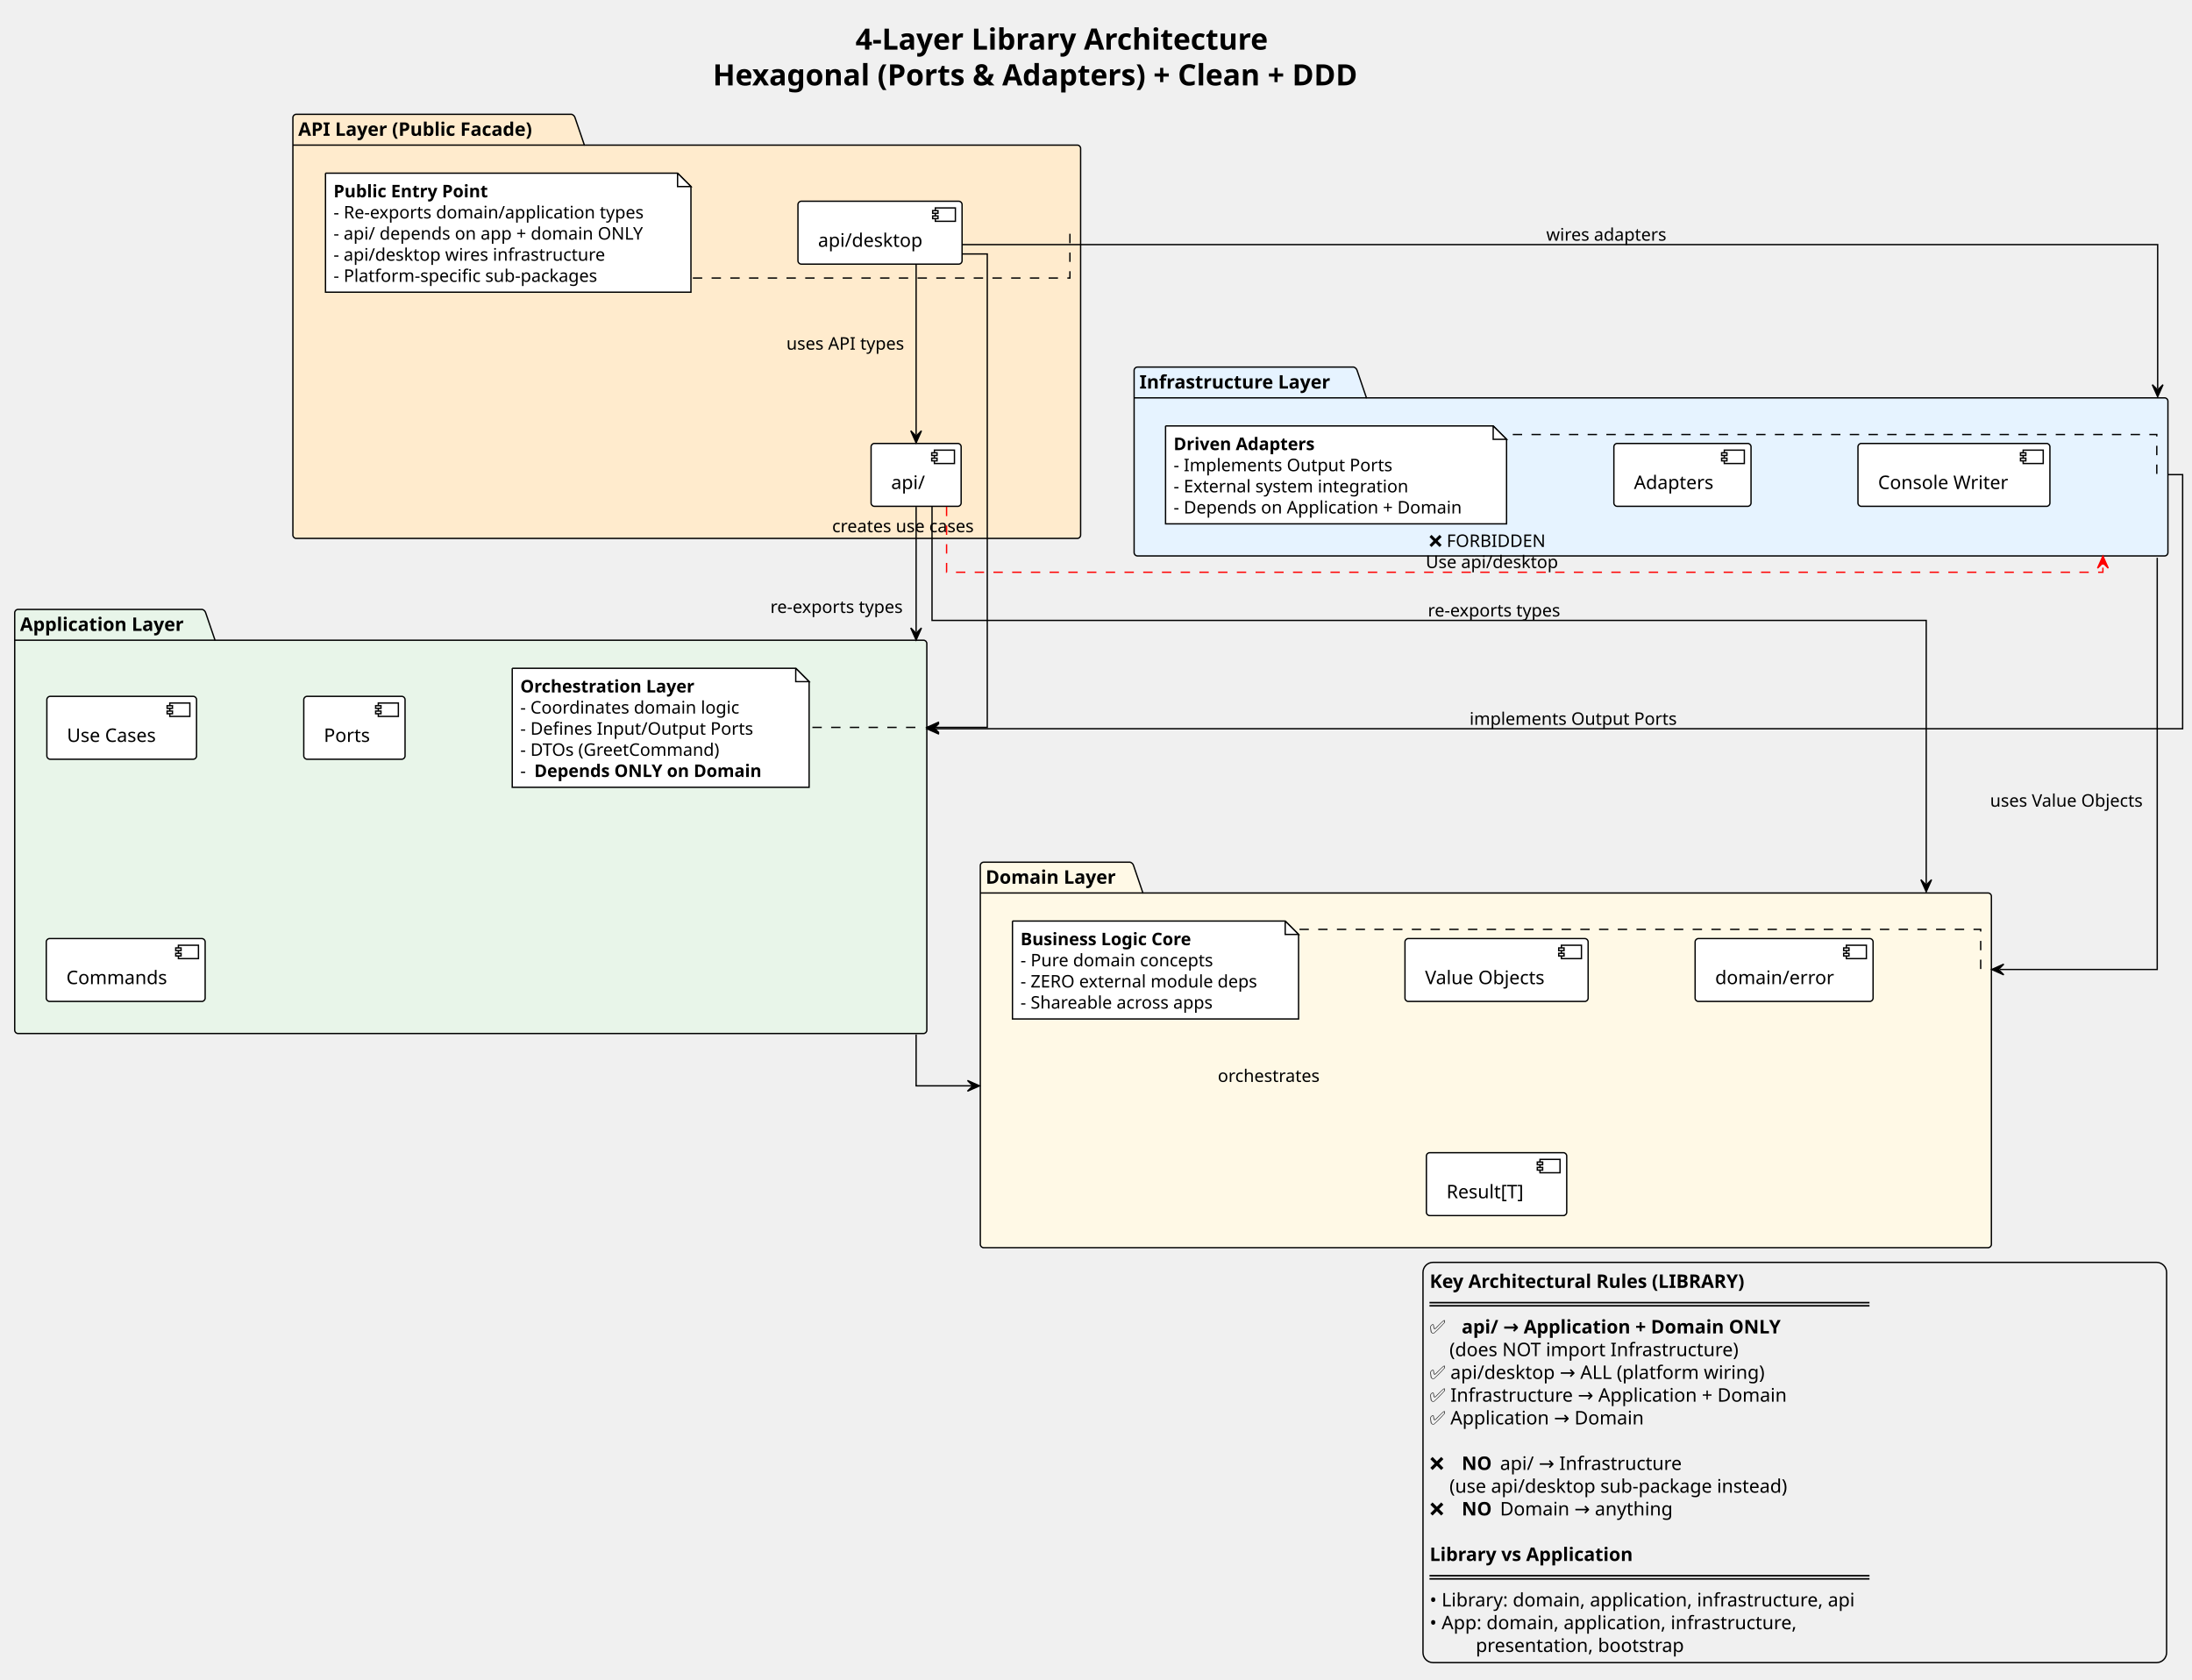
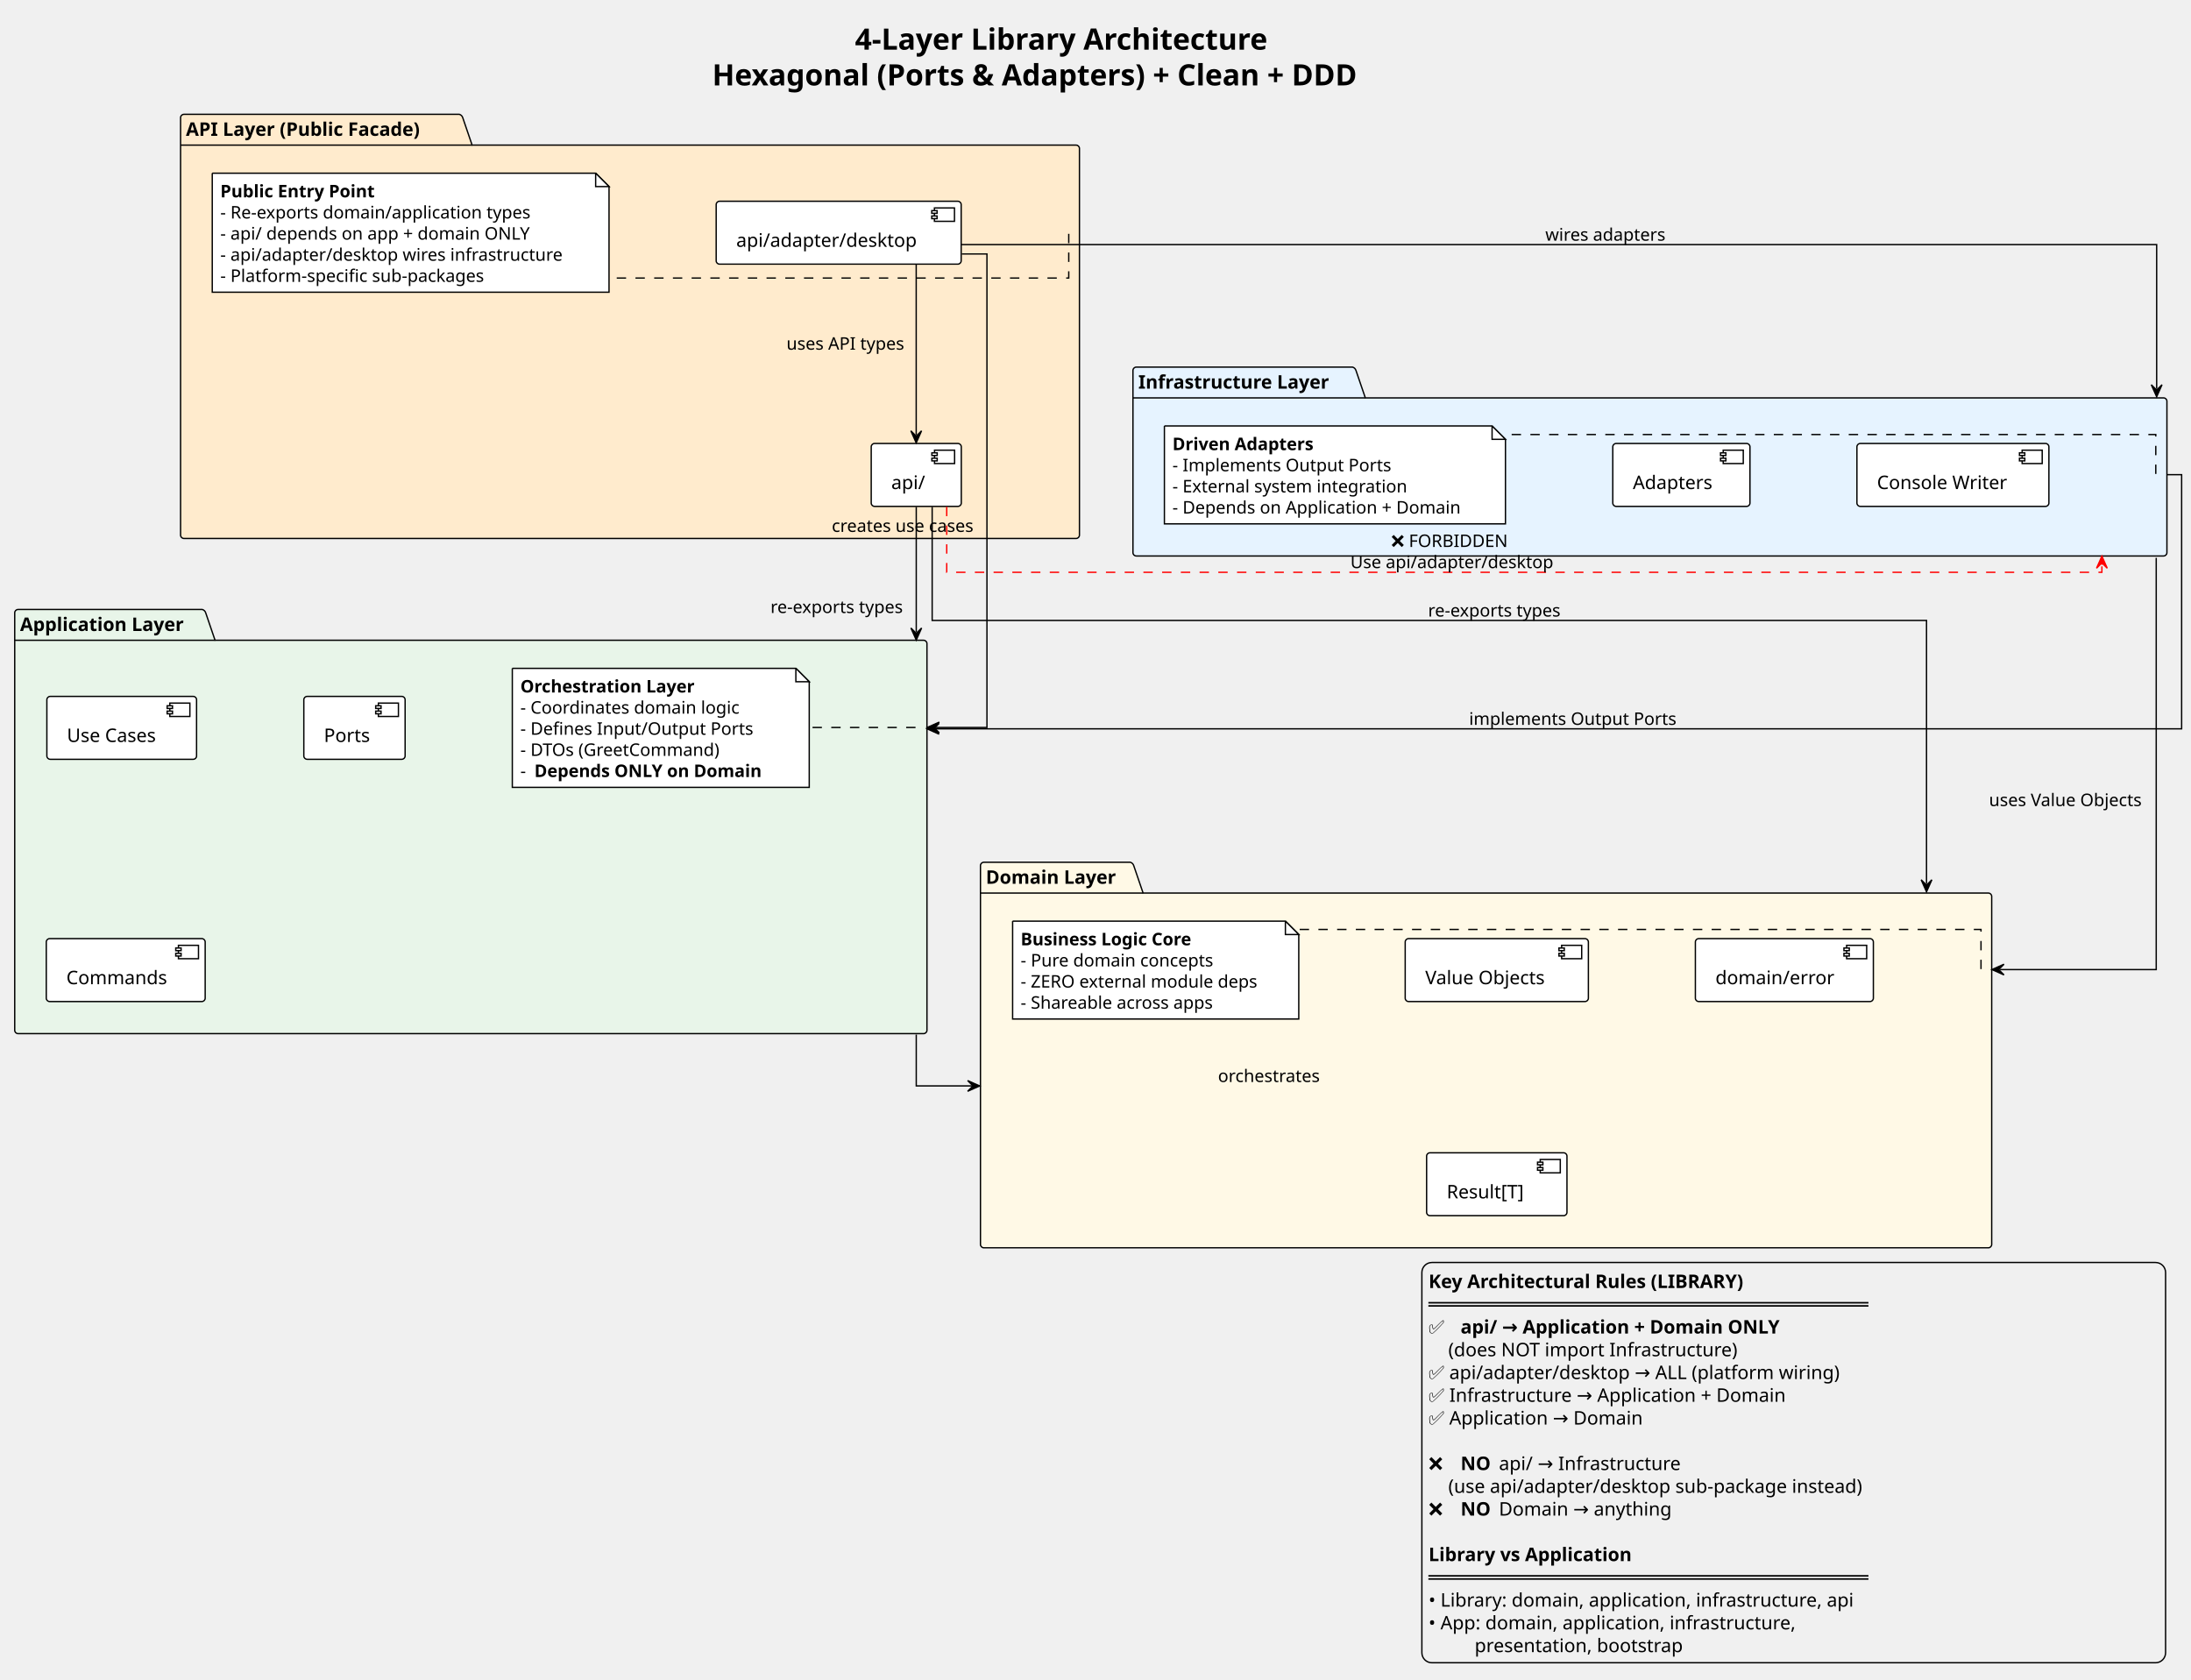
- <svg xmlns="http://www.w3.org/2000/svg" contentStyleType="text/css" data-diagram-type="DESCRIPTION" height="1256px" preserveAspectRatio="none" style="width:1639px;height:1256px;background:#FFFFFF;" version="1.1" viewBox="0 0 1639 1256" width="1639px" zoomAndPan="magnify">
+ <svg xmlns="http://www.w3.org/2000/svg" contentStyleType="text/css" data-diagram-type="DESCRIPTION" height="1256px" preserveAspectRatio="none" style="width:1638px;height:1256px;background:#FFFFFF;" version="1.1" viewBox="0 0 1638 1256" width="1638px" zoomAndPan="magnify">
  <defs />
  <g>
    <g class="title" data-source-line="6">
-       <text fill="#000000" font-family="Verdana" font-size="22" font-weight="bold" lengthAdjust="spacing" textLength="350.593" x="639.704" y="37.118">4-Layer Library Architecture</text>
-       <text fill="#000000" font-family="Verdana" font-size="22" font-weight="bold" lengthAdjust="spacing" textLength="564.094" x="532.953" y="63.855">Hexagonal (Ports &amp; Adapters) + Clean + DDD</text>
+       <text fill="#000000" font-family="Verdana" font-size="22" font-weight="bold" lengthAdjust="spacing" textLength="350.593" x="639.204" y="37.118">4-Layer Library Architecture</text>
+       <text fill="#000000" font-family="Verdana" font-size="22" font-weight="bold" lengthAdjust="spacing" textLength="564.094" x="532.453" y="63.855">Hexagonal (Ports &amp; Adapters) + Clean + DDD</text>
    </g>
    <g class="cluster" data-entity="API" data-source-line="8" data-uid="ent0002" id="cluster_API">
-       <path d="M221.5,85.475 L427.448,85.475 A3.75,3.75 0 0 1 429.948,87.975 L436.948,108.489 L805.5,108.489 A2.5,2.5 0 0 1 808,110.989 L808,400.075 A2.5,2.5 0 0 1 805.5,402.575 L221.5,402.575 A2.5,2.5 0 0 1 219,400.075 L219,87.975 A2.5,2.5 0 0 1 221.5,85.475" fill="#FFEBCD" style="stroke:#000000;stroke-width:1;" />
-       <line style="stroke:#000000;stroke-width:1;" x1="219" x2="436.948" y1="108.489" y2="108.489" />
-       <text fill="#000000" font-family="Verdana" font-size="14" font-weight="bold" lengthAdjust="spacing" textLength="204.948" x="223" y="101.55">API Layer (Public Facade)</text>
+       <path d="M137.5,85.475 L343.448,85.475 A3.75,3.75 0 0 1 345.948,87.975 L352.948,108.489 L804.5,108.489 A2.5,2.5 0 0 1 807,110.989 L807,400.075 A2.5,2.5 0 0 1 804.5,402.575 L137.5,402.575 A2.5,2.5 0 0 1 135,400.075 L135,87.975 A2.5,2.5 0 0 1 137.5,85.475" fill="#FFEBCD" style="stroke:#000000;stroke-width:1;" />
+       <line style="stroke:#000000;stroke-width:1;" x1="135" x2="352.948" y1="108.489" y2="108.489" />
+       <text fill="#000000" font-family="Verdana" font-size="14" font-weight="bold" lengthAdjust="spacing" textLength="204.948" x="139" y="101.55">API Layer (Public Facade)</text>
    </g>
    <g class="cluster" data-entity="Infrastructure" data-source-line="20" data-uid="ent0008" id="cluster_Infrastructure">
-       <path d="M850.5,274.465 L1012.227,274.465 A3.75,3.75 0 0 1 1014.727,276.965 L1021.727,297.479 L1618.5,297.479 A2.5,2.5 0 0 1 1621,299.979 L1621,413.165 A2.5,2.5 0 0 1 1618.5,415.665 L850.5,415.665 A2.5,2.5 0 0 1 848,413.165 L848,276.965 A2.5,2.5 0 0 1 850.5,274.465" fill="#E6F3FF" style="stroke:#000000;stroke-width:1;" />
-       <line style="stroke:#000000;stroke-width:1;" x1="848" x2="1021.727" y1="297.479" y2="297.479" />
-       <text fill="#000000" font-family="Verdana" font-size="14" font-weight="bold" lengthAdjust="spacing" textLength="160.727" x="852" y="290.54">Infrastructure Layer</text>
+       <path d="M849.5,274.465 L1011.227,274.465 A3.75,3.75 0 0 1 1013.727,276.965 L1020.727,297.479 L1617.5,297.479 A2.5,2.5 0 0 1 1620,299.979 L1620,413.165 A2.5,2.5 0 0 1 1617.5,415.665 L849.5,415.665 A2.5,2.5 0 0 1 847,413.165 L847,276.965 A2.5,2.5 0 0 1 849.5,274.465" fill="#E6F3FF" style="stroke:#000000;stroke-width:1;" />
+       <line style="stroke:#000000;stroke-width:1;" x1="847" x2="1020.727" y1="297.479" y2="297.479" />
+       <text fill="#000000" font-family="Verdana" font-size="14" font-weight="bold" lengthAdjust="spacing" textLength="160.727" x="851" y="290.54">Infrastructure Layer</text>
    </g>
    <g class="cluster" data-entity="Application" data-source-line="31" data-uid="ent0014" id="cluster_Application">
      <path d="M13.5,455.665 L151.28,455.665 A3.75,3.75 0 0 1 153.78,458.165 L160.78,478.679 L690.5,478.679 A2.5,2.5 0 0 1 693,481.179 L693,770.265 A2.5,2.5 0 0 1 690.5,772.765 L13.5,772.765 A2.5,2.5 0 0 1 11,770.265 L11,458.165 A2.5,2.5 0 0 1 13.5,455.665" fill="#E8F5E9" style="stroke:#000000;stroke-width:1;" />
      <line style="stroke:#000000;stroke-width:1;" x1="11" x2="160.78" y1="478.679" y2="478.679" />
      <text fill="#000000" font-family="Verdana" font-size="14" font-weight="bold" lengthAdjust="spacing" textLength="136.78" x="15" y="471.74">Application Layer</text>
    </g>
    <g class="cluster" data-entity="Domain" data-source-line="44" data-uid="ent0021" id="cluster_Domain">
      <path d="M735.5,644.665 L845.082,644.665 A3.75,3.75 0 0 1 847.582,647.165 L854.582,667.679 L1486.5,667.679 A2.5,2.5 0 0 1 1489,670.179 L1489,930.375 A2.5,2.5 0 0 1 1486.5,932.875 L735.5,932.875 A2.5,2.5 0 0 1 733,930.375 L733,647.165 A2.5,2.5 0 0 1 735.5,644.665" fill="#FFF9E6" style="stroke:#000000;stroke-width:1;" />
      <line style="stroke:#000000;stroke-width:1;" x1="733" x2="854.582" y1="667.679" y2="667.679" />
      <text fill="#000000" font-family="Verdana" font-size="14" font-weight="bold" lengthAdjust="spacing" textLength="108.582" x="737" y="660.74">Domain Layer</text>
    </g>
    <g class="entity" data-entity="APIFacade" data-source-line="9" data-uid="ent0003" id="entity_APIFacade">
      <rect fill="#FFFFFF" height="47.015" rx="2.5" ry="2.5" style="stroke:#000000;stroke-width:1;" width="67.33" x="651.33" y="331.565" />
      <rect fill="#FFFFFF" height="10" style="stroke:#000000;stroke-width:1;" width="15" x="698.66" y="336.565" />
      <rect fill="#FFFFFF" height="2" style="stroke:#000000;stroke-width:1;" width="4" x="696.66" y="338.565" />
      <rect fill="#FFFFFF" height="2" style="stroke:#000000;stroke-width:1;" width="4" x="696.66" y="342.565" />
      <text fill="#000000" font-family="Verdana" font-size="14" lengthAdjust="spacing" textLength="27.33" x="666.33" y="365.64">api/</text>
    </g>
    <g class="entity" data-entity="APIDesktop" data-source-line="10" data-uid="ent0004" id="entity_APIDesktop">
-       <rect fill="#FFFFFF" height="47.015" rx="2.5" ry="2.5" style="stroke:#000000;stroke-width:1;" width="122.708" x="596.65" y="150.465" />
-       <rect fill="#FFFFFF" height="10" style="stroke:#000000;stroke-width:1;" width="15" x="699.358" y="155.465" />
-       <rect fill="#FFFFFF" height="2" style="stroke:#000000;stroke-width:1;" width="4" x="697.358" y="157.465" />
-       <rect fill="#FFFFFF" height="2" style="stroke:#000000;stroke-width:1;" width="4" x="697.358" y="161.465" />
-       <text fill="#000000" font-family="Verdana" font-size="14" lengthAdjust="spacing" textLength="82.708" x="611.65" y="184.54">api/desktop</text>
+       <rect fill="#FFFFFF" height="47.015" rx="2.5" ry="2.5" style="stroke:#000000;stroke-width:1;" width="183.158" x="535.42" y="150.465" />
+       <rect fill="#FFFFFF" height="10" style="stroke:#000000;stroke-width:1;" width="15" x="698.578" y="155.465" />
+       <rect fill="#FFFFFF" height="2" style="stroke:#000000;stroke-width:1;" width="4" x="696.578" y="157.465" />
+       <rect fill="#FFFFFF" height="2" style="stroke:#000000;stroke-width:1;" width="4" x="696.578" y="161.465" />
+       <text fill="#000000" font-family="Verdana" font-size="14" lengthAdjust="spacing" textLength="143.158" x="550.42" y="184.54">api/adapter/desktop</text>
    </g>
    <g class="entity" data-entity="GMN5" data-source-line="12" data-uid="ent0006" id="entity_GMN5">
-       <path d="M243.38,129.475 L243.38,218.471 L516.63,218.471 L516.63,139.475 L506.63,129.475 L243.38,129.475" fill="#FFFFFF" style="stroke:#000000;stroke-width:1;" />
-       <path d="M506.63,129.475 L506.63,139.475 L516.63,139.475 L506.63,129.475" fill="#FFFFFF" style="stroke:#000000;stroke-width:1;" />
-       <text fill="#000000" font-family="Verdana" font-size="13" font-weight="bold" lengthAdjust="spacing" textLength="130.368" x="249.38" y="147.544">Public Entry Point</text>
-       <text fill="#000000" font-family="Verdana" font-size="13" lengthAdjust="spacing" textLength="251.272" x="249.38" y="163.344">- Re-exports domain/application types</text>
-       <text fill="#000000" font-family="Verdana" font-size="13" lengthAdjust="spacing" textLength="252.25" x="249.38" y="179.143">- api/ depends on app + domain ONLY</text>
-       <text fill="#000000" font-family="Verdana" font-size="13" lengthAdjust="spacing" textLength="219.489" x="249.38" y="194.942">- api/desktop wires infrastructure</text>
-       <text fill="#000000" font-family="Verdana" font-size="13" lengthAdjust="spacing" textLength="213.605" x="249.38" y="210.742">- Platform-specific sub-packages</text>
+       <path d="M158.69,129.475 L158.69,218.471 L455.312,218.471 L455.312,139.475 L445.312,129.475 L158.69,129.475" fill="#FFFFFF" style="stroke:#000000;stroke-width:1;" />
+       <path d="M445.312,129.475 L445.312,139.475 L455.312,139.475 L445.312,129.475" fill="#FFFFFF" style="stroke:#000000;stroke-width:1;" />
+       <text fill="#000000" font-family="Verdana" font-size="13" font-weight="bold" lengthAdjust="spacing" textLength="130.368" x="164.69" y="147.544">Public Entry Point</text>
+       <text fill="#000000" font-family="Verdana" font-size="13" lengthAdjust="spacing" textLength="251.272" x="164.69" y="163.344">- Re-exports domain/application types</text>
+       <text fill="#000000" font-family="Verdana" font-size="13" lengthAdjust="spacing" textLength="252.25" x="164.69" y="179.143">- api/ depends on app + domain ONLY</text>
+       <text fill="#000000" font-family="Verdana" font-size="13" lengthAdjust="spacing" textLength="275.622" x="164.69" y="194.942">- api/adapter/desktop wires infrastructure</text>
+       <text fill="#000000" font-family="Verdana" font-size="13" lengthAdjust="spacing" textLength="213.605" x="164.69" y="210.742">- Platform-specific sub-packages</text>
    </g>
    <g class="entity" data-entity="Adapters" data-source-line="21" data-uid="ent0009" id="entity_Adapters">
-       <rect fill="#FFFFFF" height="47.015" rx="2.5" ry="2.5" style="stroke:#000000;stroke-width:1;" width="102.549" x="1206.73" y="331.565" />
-       <rect fill="#FFFFFF" height="10" style="stroke:#000000;stroke-width:1;" width="15" x="1289.279" y="336.565" />
-       <rect fill="#FFFFFF" height="2" style="stroke:#000000;stroke-width:1;" width="4" x="1287.279" y="338.565" />
-       <rect fill="#FFFFFF" height="2" style="stroke:#000000;stroke-width:1;" width="4" x="1287.279" y="342.565" />
-       <text fill="#000000" font-family="Verdana" font-size="14" lengthAdjust="spacing" textLength="62.549" x="1221.73" y="365.64">Adapters</text>
+       <rect fill="#FFFFFF" height="47.015" rx="2.5" ry="2.5" style="stroke:#000000;stroke-width:1;" width="102.549" x="1205.73" y="331.565" />
+       <rect fill="#FFFFFF" height="10" style="stroke:#000000;stroke-width:1;" width="15" x="1288.279" y="336.565" />
+       <rect fill="#FFFFFF" height="2" style="stroke:#000000;stroke-width:1;" width="4" x="1286.279" y="338.565" />
+       <rect fill="#FFFFFF" height="2" style="stroke:#000000;stroke-width:1;" width="4" x="1286.279" y="342.565" />
+       <text fill="#000000" font-family="Verdana" font-size="14" lengthAdjust="spacing" textLength="62.549" x="1220.73" y="365.64">Adapters</text>
    </g>
    <g class="entity" data-entity="ConsoleWriter" data-source-line="22" data-uid="ent0010" id="entity_ConsoleWriter">
-       <rect fill="#FFFFFF" height="47.015" rx="2.5" ry="2.5" style="stroke:#000000;stroke-width:1;" width="143.517" x="1389.24" y="331.565" />
-       <rect fill="#FFFFFF" height="10" style="stroke:#000000;stroke-width:1;" width="15" x="1512.757" y="336.565" />
-       <rect fill="#FFFFFF" height="2" style="stroke:#000000;stroke-width:1;" width="4" x="1510.757" y="338.565" />
-       <rect fill="#FFFFFF" height="2" style="stroke:#000000;stroke-width:1;" width="4" x="1510.757" y="342.565" />
-       <text fill="#000000" font-family="Verdana" font-size="14" lengthAdjust="spacing" textLength="103.517" x="1404.24" y="365.64">Console Writer</text>
+       <rect fill="#FFFFFF" height="47.015" rx="2.5" ry="2.5" style="stroke:#000000;stroke-width:1;" width="143.517" x="1388.24" y="331.565" />
+       <rect fill="#FFFFFF" height="10" style="stroke:#000000;stroke-width:1;" width="15" x="1511.757" y="336.565" />
+       <rect fill="#FFFFFF" height="2" style="stroke:#000000;stroke-width:1;" width="4" x="1509.757" y="338.565" />
+       <rect fill="#FFFFFF" height="2" style="stroke:#000000;stroke-width:1;" width="4" x="1509.757" y="342.565" />
+       <text fill="#000000" font-family="Verdana" font-size="14" lengthAdjust="spacing" textLength="103.517" x="1403.24" y="365.64">Console Writer</text>
    </g>
    <g class="entity" data-entity="GMN11" data-source-line="24" data-uid="ent0012" id="entity_GMN11">
-       <path d="M871.51,318.465 L871.51,391.662 L1126.485,391.662 L1126.485,328.465 L1116.485,318.465 L871.51,318.465" fill="#FFFFFF" style="stroke:#000000;stroke-width:1;" />
-       <path d="M1116.485,318.465 L1116.485,328.465 L1126.485,328.465 L1116.485,318.465" fill="#FFFFFF" style="stroke:#000000;stroke-width:1;" />
-       <text fill="#000000" font-family="Verdana" font-size="13" font-weight="bold" lengthAdjust="spacing" textLength="118.168" x="877.51" y="336.534">Driven Adapters</text>
-       <text fill="#000000" font-family="Verdana" font-size="13" lengthAdjust="spacing" textLength="175.856" x="877.51" y="352.334">- Implements Output Ports</text>
-       <text fill="#000000" font-family="Verdana" font-size="13" lengthAdjust="spacing" textLength="191.217" x="877.51" y="368.133">- External system integration</text>
-       <text fill="#000000" font-family="Verdana" font-size="13" lengthAdjust="spacing" textLength="233.975" x="877.51" y="383.932">- Depends on Application + Domain</text>
+       <path d="M870.51,318.465 L870.51,391.662 L1125.485,391.662 L1125.485,328.465 L1115.485,318.465 L870.51,318.465" fill="#FFFFFF" style="stroke:#000000;stroke-width:1;" />
+       <path d="M1115.485,318.465 L1115.485,328.465 L1125.485,328.465 L1115.485,318.465" fill="#FFFFFF" style="stroke:#000000;stroke-width:1;" />
+       <text fill="#000000" font-family="Verdana" font-size="13" font-weight="bold" lengthAdjust="spacing" textLength="118.168" x="876.51" y="336.534">Driven Adapters</text>
+       <text fill="#000000" font-family="Verdana" font-size="13" lengthAdjust="spacing" textLength="175.856" x="876.51" y="352.334">- Implements Output Ports</text>
+       <text fill="#000000" font-family="Verdana" font-size="13" lengthAdjust="spacing" textLength="191.217" x="876.51" y="368.133">- External system integration</text>
+       <text fill="#000000" font-family="Verdana" font-size="13" lengthAdjust="spacing" textLength="233.975" x="876.51" y="383.932">- Depends on Application + Domain</text>
    </g>
    <g class="entity" data-entity="UseCases" data-source-line="32" data-uid="ent0015" id="entity_UseCases">
      <rect fill="#FFFFFF" height="47.015" rx="2.5" ry="2.5" style="stroke:#000000;stroke-width:1;" width="111.914" x="35.04" y="520.655" />
      <rect fill="#FFFFFF" height="10" style="stroke:#000000;stroke-width:1;" width="15" x="126.954" y="525.655" />
      <rect fill="#FFFFFF" height="2" style="stroke:#000000;stroke-width:1;" width="4" x="124.954" y="527.655" />
      <rect fill="#FFFFFF" height="2" style="stroke:#000000;stroke-width:1;" width="4" x="124.954" y="531.655" />
      <text fill="#000000" font-family="Verdana" font-size="14" lengthAdjust="spacing" textLength="71.914" x="50.04" y="554.73">Use Cases</text>
    </g>
    <g class="entity" data-entity="Ports" data-source-line="33" data-uid="ent0016" id="entity_Ports">
      <rect fill="#FFFFFF" height="47.015" rx="2.5" ry="2.5" style="stroke:#000000;stroke-width:1;" width="75.725" x="227.14" y="520.655" />
      <rect fill="#FFFFFF" height="10" style="stroke:#000000;stroke-width:1;" width="15" x="282.865" y="525.655" />
      <rect fill="#FFFFFF" height="2" style="stroke:#000000;stroke-width:1;" width="4" x="280.865" y="527.655" />
      <rect fill="#FFFFFF" height="2" style="stroke:#000000;stroke-width:1;" width="4" x="280.865" y="531.655" />
      <text fill="#000000" font-family="Verdana" font-size="14" lengthAdjust="spacing" textLength="35.725" x="242.14" y="554.73">Ports</text>
    </g>
    <g class="entity" data-entity="Commands" data-source-line="34" data-uid="ent0017" id="entity_Commands">
      <rect fill="#FFFFFF" height="47.015" rx="2.5" ry="2.5" style="stroke:#000000;stroke-width:1;" width="118.791" x="34.6" y="701.755" />
      <rect fill="#FFFFFF" height="10" style="stroke:#000000;stroke-width:1;" width="15" x="133.391" y="706.755" />
      <rect fill="#FFFFFF" height="2" style="stroke:#000000;stroke-width:1;" width="4" x="131.391" y="708.755" />
      <rect fill="#FFFFFF" height="2" style="stroke:#000000;stroke-width:1;" width="4" x="131.391" y="712.755" />
      <text fill="#000000" font-family="Verdana" font-size="14" lengthAdjust="spacing" textLength="78.791" x="49.6" y="735.83">Commands</text>
    </g>
    <g class="entity" data-entity="GMN18" data-source-line="36" data-uid="ent0019" id="entity_GMN18">
      <path d="M383.01,499.665 L383.01,588.661 L604.99,588.661 L604.99,509.665 L594.99,499.665 L383.01,499.665" fill="#FFFFFF" style="stroke:#000000;stroke-width:1;" />
      <path d="M594.99,499.665 L594.99,509.665 L604.99,509.665 L594.99,499.665" fill="#FFFFFF" style="stroke:#000000;stroke-width:1;" />
      <text fill="#000000" font-family="Verdana" font-size="13" font-weight="bold" lengthAdjust="spacing" textLength="145.355" x="389.01" y="517.734">Orchestration Layer</text>
      <text fill="#000000" font-family="Verdana" font-size="13" lengthAdjust="spacing" textLength="175.494" x="389.01" y="533.534">- Coordinates domain logic</text>
      <text fill="#000000" font-family="Verdana" font-size="13" lengthAdjust="spacing" textLength="187.51" x="389.01" y="549.333">- Defines Input/Output Ports</text>
      <text fill="#000000" font-family="Verdana" font-size="13" lengthAdjust="spacing" textLength="164.512" x="389.01" y="565.132">- DTOs (GreetCommand)</text>
      <text fill="#000000" font-family="Verdana" font-size="13" lengthAdjust="spacing" textLength="5.903" x="389.01" y="580.932">-</text>
      <text fill="#000000" font-family="Verdana" font-size="13" font-weight="bold" lengthAdjust="spacing" textLength="190.506" x="399.484" y="580.932">Depends ONLY on Domain</text>
    </g>
    <g class="entity" data-entity="VOs" data-source-line="45" data-uid="ent0022" id="entity_VOs">
      <rect fill="#FFFFFF" height="47.015" rx="2.5" ry="2.5" style="stroke:#000000;stroke-width:1;" width="136.947" x="1050.53" y="701.755" />
      <rect fill="#FFFFFF" height="10" style="stroke:#000000;stroke-width:1;" width="15" x="1167.477" y="706.755" />
      <rect fill="#FFFFFF" height="2" style="stroke:#000000;stroke-width:1;" width="4" x="1165.477" y="708.755" />
      <rect fill="#FFFFFF" height="2" style="stroke:#000000;stroke-width:1;" width="4" x="1165.477" y="712.755" />
      <text fill="#000000" font-family="Verdana" font-size="14" lengthAdjust="spacing" textLength="96.947" x="1065.53" y="735.83">Value Objects</text>
    </g>
    <g class="entity" data-entity="DomainError" data-source-line="46" data-uid="ent0023" id="entity_DomainError">
      <rect fill="#FFFFFF" height="47.015" rx="2.5" ry="2.5" style="stroke:#000000;stroke-width:1;" width="133.065" x="1267.47" y="701.755" />
      <rect fill="#FFFFFF" height="10" style="stroke:#000000;stroke-width:1;" width="15" x="1380.534" y="706.755" />
      <rect fill="#FFFFFF" height="2" style="stroke:#000000;stroke-width:1;" width="4" x="1378.534" y="708.755" />
      <rect fill="#FFFFFF" height="2" style="stroke:#000000;stroke-width:1;" width="4" x="1378.534" y="712.755" />
      <text fill="#000000" font-family="Verdana" font-size="14" lengthAdjust="spacing" textLength="93.064" x="1282.47" y="735.83">domain/error</text>
    </g>
    <g class="entity" data-entity="Result" data-source-line="47" data-uid="ent0024" id="entity_Result">
      <rect fill="#FFFFFF" height="47.015" rx="2.5" ry="2.5" style="stroke:#000000;stroke-width:1;" width="104.928" x="1066.54" y="861.865" />
      <rect fill="#FFFFFF" height="10" style="stroke:#000000;stroke-width:1;" width="15" x="1151.468" y="866.865" />
      <rect fill="#FFFFFF" height="2" style="stroke:#000000;stroke-width:1;" width="4" x="1149.468" y="868.865" />
      <rect fill="#FFFFFF" height="2" style="stroke:#000000;stroke-width:1;" width="4" x="1149.468" y="872.865" />
      <text fill="#000000" font-family="Verdana" font-size="14" lengthAdjust="spacing" textLength="64.928" x="1081.54" y="895.94">Result[T]</text>
    </g>
    <g class="entity" data-entity="GMN25" data-source-line="49" data-uid="ent0026" id="entity_GMN25">
      <path d="M757.04,688.665 L757.04,761.862 L970.964,761.862 L970.964,698.665 L960.964,688.665 L757.04,688.665" fill="#FFFFFF" style="stroke:#000000;stroke-width:1;" />
      <path d="M960.964,688.665 L960.964,698.665 L970.964,698.665 L960.964,688.665" fill="#FFFFFF" style="stroke:#000000;stroke-width:1;" />
      <text fill="#000000" font-family="Verdana" font-size="13" font-weight="bold" lengthAdjust="spacing" textLength="145.342" x="763.04" y="706.734">Business Logic Core</text>
      <text fill="#000000" font-family="Verdana" font-size="13" lengthAdjust="spacing" textLength="154.61" x="763.04" y="722.534">- Pure domain concepts</text>
      <text fill="#000000" font-family="Verdana" font-size="13" lengthAdjust="spacing" textLength="192.924" x="763.04" y="738.333">- ZERO external module deps</text>
      <text fill="#000000" font-family="Verdana" font-size="13" lengthAdjust="spacing" textLength="157.39" x="763.04" y="754.132">- Shareable across apps</text>
    </g>
    <g class="link" data-entity-1="API" data-entity-2="GMN5" data-source-line="12" data-uid="lnk7" id="link_API_GMN5">
-       <path d="M800,174.805 C800,180.025 800,207.875 800,207.875 C800,207.875 639.51,207.875 516.94,207.875" fill="none" id="API-GMN5" style="stroke:#000000;stroke-width:1;stroke-dasharray:7,7;" />
+       <path d="M799,174.805 C799,180.025 799,207.875 799,207.875 C799,207.875 600.45,207.875 455.62,207.875" fill="none" id="API-GMN5" style="stroke:#000000;stroke-width:1;stroke-dasharray:7,7;" />
    </g>
    <g class="link" data-entity-1="Infrastructure" data-entity-2="GMN11" data-source-line="24" data-uid="lnk13" id="link_Infrastructure_GMN11">
-       <path d="M1612.67,354.325 C1612.67,349.675 1612.67,324.875 1612.67,324.875 C1612.67,324.875 1306.75,324.875 1126.9,324.875" fill="none" id="Infrastructure-GMN11" style="stroke:#000000;stroke-width:1;stroke-dasharray:7,7;" />
+       <path d="M1611.67,354.325 C1611.67,349.675 1611.67,324.875 1611.67,324.875 C1611.67,324.875 1305.75,324.875 1125.9,324.875" fill="none" id="Infrastructure-GMN11" style="stroke:#000000;stroke-width:1;stroke-dasharray:7,7;" />
    </g>
    <g class="link" data-entity-1="Application" data-entity-2="GMN18" data-source-line="36" data-uid="lnk20" id="link_Application_GMN18">
      <path d="M684.45,543.875 C679.67,543.875 644.29,543.875 605.29,543.875" fill="none" id="Application-GMN18" style="stroke:#000000;stroke-width:1;stroke-dasharray:7,7;" />
    </g>
    <g class="link" data-entity-1="Domain" data-entity-2="GMN25" data-source-line="49" data-uid="lnk27" id="link_Domain_GMN25">
      <path d="M1481,724.515 C1481,719.835 1481,694.875 1481,694.875 C1481,694.875 1147.81,694.875 971.12,694.875" fill="none" id="Domain-GMN25" style="stroke:#000000;stroke-width:1;stroke-dasharray:7,7;" />
    </g>
    <g class="link" data-entity-1="APIFacade" data-entity-2="Application" data-source-line="57" data-uid="lnk28" id="link_APIFacade_Application">
      <path d="M685,379.015 C685,391.14 685,406.863 685,423.782 C685,432.242 685,441 685,449.757 C685,450.851 685,451.946 685,453.04 C685,453.587 685,454.133 685,454.68 C685,454.953 685,472.241 685,472.514" fill="none" id="APIFacade-to-Application" style="stroke:#000000;stroke-width:1;" />
      <polygon fill="#000000" points="685,478.514,689,469.514,685,473.514,681,469.514,685,478.514" style="stroke:#000000;stroke-width:1;" />
      <text fill="#000000" font-family="Verdana" font-size="13" lengthAdjust="spacing" textLength="108.069" x="576" y="458.294">re-exports types</text>
    </g>
    <g class="link" data-entity-1="APIFacade" data-entity-2="Domain" data-source-line="58" data-uid="lnk29" id="link_APIFacade_Domain">
      <path d="M696.89,378.945 C696.89,410.975 696.89,463.875 696.89,463.875 C696.89,463.875 1440.27,463.875 1440.27,463.875 C1440.27,463.875 1440.27,529.125 1440.27,594.375 C1440.27,610.687 1440.27,627 1440.27,642.293 C1440.27,642.77 1440.27,660.262 1440.27,660.738" fill="none" id="APIFacade-to-Domain" style="stroke:#000000;stroke-width:1;" />
      <polygon fill="#000000" points="1440.27,666.738,1444.27,657.738,1440.27,661.738,1436.27,657.738,1440.27,666.738" style="stroke:#000000;stroke-width:1;" />
      <text fill="#000000" font-family="Verdana" font-size="13" lengthAdjust="spacing" textLength="108.069" x="1067.63" y="460.944">re-exports types</text>
    </g>
    <g class="link" data-entity-1="APIDesktop" data-entity-2="Infrastructure" data-source-line="61" data-uid="lnk30" id="link_APIDesktop_Infrastructure">
-       <path d="M719.58,182.875 C930.85,182.875 1613.33,182.875 1613.33,182.875 C1613.33,182.875 1613.33,222.625 1613.33,263.928 C1613.33,266.51 1613.33,269.097 1613.33,271.682 C1613.33,272.328 1613.33,289.988 1613.33,290.634" fill="none" id="APIDesktop-to-Infrastructure" style="stroke:#000000;stroke-width:1;" />
-       <polygon fill="#000000" points="1613.33,296.634,1617.33,287.634,1613.33,291.634,1609.33,287.634,1613.33,296.634" style="stroke:#000000;stroke-width:1;" />
-       <text fill="#000000" font-family="Verdana" font-size="13" lengthAdjust="spacing" textLength="95.843" x="1156.17" y="179.944">wires adapters</text>
+       <path d="M718.81,182.875 C963.42,182.875 1612.33,182.875 1612.33,182.875 C1612.33,182.875 1612.33,222.625 1612.33,263.928 C1612.33,266.51 1612.33,269.097 1612.33,271.682 C1612.33,272.328 1612.33,289.988 1612.33,290.634" fill="none" id="APIDesktop-to-Infrastructure" style="stroke:#000000;stroke-width:1;" />
+       <polygon fill="#000000" points="1612.33,296.634,1616.33,287.634,1612.33,291.634,1608.33,287.634,1612.33,296.634" style="stroke:#000000;stroke-width:1;" />
+       <text fill="#000000" font-family="Verdana" font-size="13" lengthAdjust="spacing" textLength="95.843" x="1155.29" y="179.944">wires adapters</text>
    </g>
    <g class="link" data-entity-1="APIDesktop" data-entity-2="Application" data-source-line="62" data-uid="lnk31" id="link_APIDesktop_Application">
-       <path d="M719.6,189.875 C730.36,189.875 738.2,189.875 738.2,189.875 C738.2,189.875 738.2,543.875 738.2,543.875 C738.2,543.875 726.51,543.875 714.09,543.875 C707.88,543.875 701.487,543.875 696.283,543.875 C695.632,543.875 695,543.875 694.389,543.875 C694.083,543.875 693.783,543.875 693.489,543.875 C693.342,543.875 699.196,543.875 699.052,543.875" fill="none" id="APIDesktop-to-Application" style="stroke:#000000;stroke-width:1;" />
-       <polygon fill="#000000" points="693.052,543.875,702.052,547.875,698.052,543.875,702.052,539.875,693.052,543.875" style="stroke:#000000;stroke-width:1;" />
-       <text fill="#000000" font-family="Verdana" font-size="13" lengthAdjust="spacing" textLength="115.267" x="622.2" y="397.944">creates use cases</text>
+       <path d="M719.05,189.875 C730.26,189.875 737.85,189.875 737.85,189.875 C737.85,189.875 737.85,543.875 737.85,543.875 C737.85,543.875 726.237,543.875 713.899,543.875 C707.729,543.875 701.378,543.875 696.207,543.875 C695.56,543.875 694.932,543.875 694.325,543.875 C694.022,543.875 693.724,543.875 693.431,543.875 C693.358,543.875 699.285,543.875 699.213,543.875" fill="none" id="APIDesktop-to-Application" style="stroke:#000000;stroke-width:1;" />
+       <polygon fill="#000000" points="693.213,543.875,702.213,547.875,698.213,543.875,702.213,539.875,693.213,543.875" style="stroke:#000000;stroke-width:1;" />
+       <text fill="#000000" font-family="Verdana" font-size="13" lengthAdjust="spacing" textLength="115.267" x="621.85" y="397.674">creates use cases</text>
    </g>
    <g class="link" data-entity-1="APIDesktop" data-entity-2="APIFacade" data-source-line="63" data-uid="lnk32" id="link_APIDesktop_APIFacade">
-       <path d="M685,197.645 C685,232.255 685,290.325 685,325.095" fill="none" id="APIDesktop-to-APIFacade" style="stroke:#000000;stroke-width:1;" />
-       <polygon fill="#000000" points="685,331.095,689,322.095,685,326.095,681,322.095,685,331.095" style="stroke:#000000;stroke-width:1;" />
-       <text fill="#000000" font-family="Verdana" font-size="13" lengthAdjust="spacing" textLength="96.288" x="588" y="261.444">uses API types</text>
+       <path d="M684.96,197.645 C684.96,232.255 684.96,290.325 684.96,325.095" fill="none" id="APIDesktop-to-APIFacade" style="stroke:#000000;stroke-width:1;" />
+       <polygon fill="#000000" points="684.96,331.095,688.96,322.095,684.96,326.095,680.96,322.095,684.96,331.095" style="stroke:#000000;stroke-width:1;" />
+       <text fill="#000000" font-family="Verdana" font-size="13" lengthAdjust="spacing" textLength="96.288" x="587.96" y="261.444">uses API types</text>
    </g>
    <g class="link" data-entity-1="Infrastructure" data-entity-2="Application" data-source-line="65" data-uid="lnk33" id="link_Infrastructure_Application">
-       <path d="M1621.071,354.875 C1621.103,354.875 1621.135,354.875 1621.168,354.875 C1622.197,354.875 1623.248,354.875 1624.271,354.875 C1628.362,354.875 1632,354.875 1632,354.875 C1632,354.875 1632,544.875 1632,544.875 C1632,544.875 1400.767,544.875 1166.825,544.875 C1049.854,544.875 932.205,544.875 842.444,544.875 C797.564,544.875 759.655,544.875 732.289,544.875 C718.606,544.875 707.559,544.875 699.594,544.875 C697.602,544.875 695.804,544.875 694.205,544.875 C693.805,544.875 699.417,544.875 699.043,544.875" fill="none" id="Infrastructure-to-Application" style="stroke:#000000;stroke-width:1;" />
-       <polygon fill="#000000" points="693.043,544.875,702.043,548.875,698.043,544.875,702.043,540.875,693.043,544.875" style="stroke:#000000;stroke-width:1;" />
-       <text fill="#000000" font-family="Verdana" font-size="13" lengthAdjust="spacing" textLength="163.477" x="1098.79" y="541.944">implements Output Ports</text>
+       <path d="M1620.071,354.875 C1620.103,354.875 1620.135,354.875 1620.168,354.875 C1621.197,354.875 1622.248,354.875 1623.271,354.875 C1627.362,354.875 1631,354.875 1631,354.875 C1631,354.875 1631,544.875 1631,544.875 C1631,544.875 1400.01,544.875 1166.314,544.875 C1049.466,544.875 931.941,544.875 842.275,544.875 C797.442,544.875 759.574,544.875 732.238,544.875 C718.569,544.875 707.534,544.875 699.577,544.875 C697.588,544.875 695.792,544.875 694.194,544.875 C693.795,544.875 699.408,544.875 699.034,544.875" fill="none" id="Infrastructure-to-Application" style="stroke:#000000;stroke-width:1;" />
+       <polygon fill="#000000" points="693.034,544.875,702.034,548.875,698.034,544.875,702.034,540.875,693.034,544.875" style="stroke:#000000;stroke-width:1;" />
+       <text fill="#000000" font-family="Verdana" font-size="13" lengthAdjust="spacing" textLength="163.477" x="1098.29" y="541.944">implements Output Ports</text>
    </g>
    <g class="link" data-entity-1="Infrastructure" data-entity-2="Domain" data-source-line="66" data-uid="lnk34" id="link_Infrastructure_Domain">
-       <path d="M1613,417.04 C1613,418.125 1613,419.221 1613,420.327 C1613,455.716 1613,501.35 1613,546.468 C1613,636.705 1613,724.875 1613,724.875 C1613,724.875 1582.03,724.875 1550.092,724.875 C1534.124,724.875 1517.913,724.875 1505.211,724.875 C1498.86,724.875 1499.386,724.875 1495.258,724.875" fill="none" id="Infrastructure-to-Domain" style="stroke:#000000;stroke-width:1;" />
-       <polygon fill="#000000" points="1489.258,724.875,1498.258,728.875,1494.258,724.875,1498.258,720.875,1489.258,724.875" style="stroke:#000000;stroke-width:1;" />
-       <text fill="#000000" font-family="Verdana" font-size="13" lengthAdjust="spacing" textLength="124.109" x="1488" y="603.154">uses Value Objects</text>
+       <path d="M1612,417.04 C1612,418.125 1612,419.221 1612,420.327 C1612,455.716 1612,501.35 1612,546.468 C1612,636.705 1612,724.875 1612,724.875 C1612,724.875 1581.265,724.875 1549.57,724.875 C1533.723,724.875 1517.635,724.875 1505.029,724.875 C1498.727,724.875 1499.294,724.875 1495.198,724.875" fill="none" id="Infrastructure-to-Domain" style="stroke:#000000;stroke-width:1;" />
+       <polygon fill="#000000" points="1489.198,724.875,1498.198,728.875,1494.198,724.875,1498.198,720.875,1489.198,724.875" style="stroke:#000000;stroke-width:1;" />
+       <text fill="#000000" font-family="Verdana" font-size="13" lengthAdjust="spacing" textLength="124.109" x="1487" y="602.654">uses Value Objects</text>
    </g>
    <g class="link" data-entity-1="Application" data-entity-2="Domain" data-source-line="68" data-uid="lnk35" id="link_Application_Domain">
      <path d="M685,773.483 C685,773.851 685,774.216 685,774.58 C685,775.308 685,776.028 685,776.739 C685,778.161 685,779.55 685,780.903 C685,783.61 685,786.176 685,788.585 C685,793.404 685,797.598 685,801.048 C685,807.949 685,811.875 685,811.875 C685,811.875 697.438,811.875 719.203,811.875 C721.924,811.875 724.79,811.875 727.796,811.875 C729.299,811.875 724.837,811.875 726.41,811.875" fill="none" id="Application-to-Domain" style="stroke:#000000;stroke-width:1;" />
      <polygon fill="#000000" points="732.41,811.875,723.41,807.875,727.41,811.875,723.41,815.875,732.41,811.875" style="stroke:#000000;stroke-width:1;" />
      <text fill="#000000" font-family="Verdana" font-size="13" lengthAdjust="spacing" textLength="81.072" x="910.56" y="808.944">orchestrates</text>
    </g>
    <g class="link" data-entity-1="APIFacade" data-entity-2="Infrastructure" data-source-line="71" data-uid="lnk36" id="link_APIFacade_Infrastructure">
-       <path d="M707.78,378.905 C707.78,400.145 707.78,427.875 707.78,427.875 C707.78,427.875 1572.38,427.875 1572.38,427.875 C1572.38,427.875 1572.38,423.312 1572.38,416.468 C1572.38,416.255 1572.38,422.038 1572.38,421.82" fill="none" id="APIFacade-to-Infrastructure" style="stroke:#FF0000;stroke-width:1;stroke-dasharray:7,7;" />
-       <polygon fill="#FF0000" points="1572.38,415.82,1568.38,424.82,1572.38,420.82,1576.38,424.82,1572.38,415.82" style="stroke:#FF0000;stroke-width:1;" />
-       <text fill="#000000" font-family="Verdana" font-size="13" lengthAdjust="spacing" textLength="100.675" x="1068.414" y="408.944">❌ FORBIDDEN</text>
-       <text fill="#000000" font-family="Verdana" font-size="13" lengthAdjust="spacing" textLength="105.403" x="1066.05" y="424.744">Use api/desktop</text>
+       <path d="M707.78,378.905 C707.78,400.145 707.78,427.875 707.78,427.875 C707.78,427.875 1571.38,427.875 1571.38,427.875 C1571.38,427.875 1571.38,423.312 1571.38,416.468 C1571.38,416.255 1571.38,422.038 1571.38,421.82" fill="none" id="APIFacade-to-Infrastructure" style="stroke:#FF0000;stroke-width:1;stroke-dasharray:7,7;" />
+       <polygon fill="#FF0000" points="1571.38,415.82,1567.38,424.82,1571.38,420.82,1575.38,424.82,1571.38,415.82" style="stroke:#FF0000;stroke-width:1;" />
+       <text fill="#000000" font-family="Verdana" font-size="13" lengthAdjust="spacing" textLength="100.675" x="1039.98" y="408.944">❌ FORBIDDEN</text>
+       <text fill="#000000" font-family="Verdana" font-size="13" lengthAdjust="spacing" textLength="161.535" x="1009.55" y="424.744">Use api/adapter/desktop</text>
    </g>
    <g class="legend" data-source-line="73">
-       <rect fill="none" height="299.249" rx="7.5" ry="7.5" style="stroke:#000000;stroke-width:1;" width="556" x="1064" y="943.875" />
-       <text fill="#000000" font-family="Verdana" font-size="14" font-weight="bold" lengthAdjust="spacing" textLength="274.586" x="1069" y="962.95">Key Architectural Rules (LIBRARY)</text>
-       <text fill="#000000" font-family="Verdana" font-size="14" lengthAdjust="spacing" textLength="546" x="1069" y="979.965">═══════════════════════════════════════</text>
-       <text fill="#000000" font-family="Verdana" font-size="14" lengthAdjust="spacing" textLength="19" x="1069" y="996.979">✅</text>
-       <text fill="#000000" font-family="Verdana" font-size="14" font-weight="bold" lengthAdjust="spacing" textLength="275.147" x="1092.922" y="996.979">api/ → Application + Domain ONLY</text>
-       <text fill="#000000" font-family="Verdana" font-size="14" lengthAdjust="spacing" textLength="234.309" x="1083.766" y="1013.994">(does NOT import Infrastructure)</text>
-       <text fill="#000000" font-family="Verdana" font-size="14" lengthAdjust="spacing" textLength="280.386" x="1069" y="1031.008">✅ api/desktop → ALL (platform wiring)</text>
-       <text fill="#000000" font-family="Verdana" font-size="14" lengthAdjust="spacing" textLength="297.879" x="1069" y="1048.023">✅ Infrastructure → Application + Domain</text>
-       <text fill="#000000" font-family="Verdana" font-size="14" lengthAdjust="spacing" textLength="178.893" x="1069" y="1065.038">✅ Application → Domain</text>
-       <text fill="#000000" font-family="Verdana" font-size="14" lengthAdjust="spacing" textLength="4.922" x="1069" y="1082.052"> </text>
-       <text fill="#000000" font-family="Verdana" font-size="14" lengthAdjust="spacing" textLength="19" x="1069" y="1099.067">❌</text>
-       <text fill="#000000" font-family="Verdana" font-size="14" font-weight="bold" lengthAdjust="spacing" textLength="23.755" x="1092.922" y="1099.067">NO</text>
-       <text fill="#000000" font-family="Verdana" font-size="14" lengthAdjust="spacing" textLength="148.859" x="1121.599" y="1099.067">api/ → Infrastructure</text>
-       <text fill="#000000" font-family="Verdana" font-size="14" lengthAdjust="spacing" textLength="275.078" x="1083.766" y="1116.082">(use api/desktop sub-package instead)</text>
-       <text fill="#000000" font-family="Verdana" font-size="14" lengthAdjust="spacing" textLength="19" x="1069" y="1133.096">❌</text>
-       <text fill="#000000" font-family="Verdana" font-size="14" font-weight="bold" lengthAdjust="spacing" textLength="23.755" x="1092.922" y="1133.096">NO</text>
-       <text fill="#000000" font-family="Verdana" font-size="14" lengthAdjust="spacing" textLength="139.207" x="1121.599" y="1133.096">Domain → anything</text>
-       <text fill="#000000" font-family="Verdana" font-size="14" lengthAdjust="spacing" textLength="4.922" x="1069" y="1150.111"> </text>
-       <text fill="#000000" font-family="Verdana" font-size="14" font-weight="bold" lengthAdjust="spacing" textLength="171.206" x="1069" y="1167.126">Library vs Application</text>
-       <text fill="#000000" font-family="Verdana" font-size="14" lengthAdjust="spacing" textLength="546" x="1069" y="1184.14">═══════════════════════════════════════</text>
-       <text fill="#000000" font-family="Verdana" font-size="14" lengthAdjust="spacing" textLength="347.389" x="1069" y="1201.155">• Library: domain, application, infrastructure, api</text>
-       <text fill="#000000" font-family="Verdana" font-size="14" lengthAdjust="spacing" textLength="299.51" x="1069" y="1218.169">• App: domain, application, infrastructure,</text>
-       <text fill="#000000" font-family="Verdana" font-size="14" lengthAdjust="spacing" textLength="165.334" x="1103.453" y="1235.184">presentation, bootstrap</text>
+       <rect fill="none" height="299.249" rx="7.5" ry="7.5" style="stroke:#000000;stroke-width:1;" width="556" x="1063" y="943.875" />
+       <text fill="#000000" font-family="Verdana" font-size="14" font-weight="bold" lengthAdjust="spacing" textLength="274.586" x="1068" y="962.95">Key Architectural Rules (LIBRARY)</text>
+       <text fill="#000000" font-family="Verdana" font-size="14" lengthAdjust="spacing" textLength="546" x="1068" y="979.965">═══════════════════════════════════════</text>
+       <text fill="#000000" font-family="Verdana" font-size="14" lengthAdjust="spacing" textLength="19" x="1068" y="996.979">✅</text>
+       <text fill="#000000" font-family="Verdana" font-size="14" font-weight="bold" lengthAdjust="spacing" textLength="275.147" x="1091.922" y="996.979">api/ → Application + Domain ONLY</text>
+       <text fill="#000000" font-family="Verdana" font-size="14" lengthAdjust="spacing" textLength="234.309" x="1082.766" y="1013.994">(does NOT import Infrastructure)</text>
+       <text fill="#000000" font-family="Verdana" font-size="14" lengthAdjust="spacing" textLength="340.836" x="1068" y="1031.008">✅ api/adapter/desktop → ALL (platform wiring)</text>
+       <text fill="#000000" font-family="Verdana" font-size="14" lengthAdjust="spacing" textLength="297.879" x="1068" y="1048.023">✅ Infrastructure → Application + Domain</text>
+       <text fill="#000000" font-family="Verdana" font-size="14" lengthAdjust="spacing" textLength="178.893" x="1068" y="1065.038">✅ Application → Domain</text>
+       <text fill="#000000" font-family="Verdana" font-size="14" lengthAdjust="spacing" textLength="4.922" x="1068" y="1082.052"> </text>
+       <text fill="#000000" font-family="Verdana" font-size="14" lengthAdjust="spacing" textLength="19" x="1068" y="1099.067">❌</text>
+       <text fill="#000000" font-family="Verdana" font-size="14" font-weight="bold" lengthAdjust="spacing" textLength="23.755" x="1091.922" y="1099.067">NO</text>
+       <text fill="#000000" font-family="Verdana" font-size="14" lengthAdjust="spacing" textLength="148.859" x="1120.599" y="1099.067">api/ → Infrastructure</text>
+       <text fill="#000000" font-family="Verdana" font-size="14" lengthAdjust="spacing" textLength="335.528" x="1082.766" y="1116.082">(use api/adapter/desktop sub-package instead)</text>
+       <text fill="#000000" font-family="Verdana" font-size="14" lengthAdjust="spacing" textLength="19" x="1068" y="1133.096">❌</text>
+       <text fill="#000000" font-family="Verdana" font-size="14" font-weight="bold" lengthAdjust="spacing" textLength="23.755" x="1091.922" y="1133.096">NO</text>
+       <text fill="#000000" font-family="Verdana" font-size="14" lengthAdjust="spacing" textLength="139.207" x="1120.599" y="1133.096">Domain → anything</text>
+       <text fill="#000000" font-family="Verdana" font-size="14" lengthAdjust="spacing" textLength="4.922" x="1068" y="1150.111"> </text>
+       <text fill="#000000" font-family="Verdana" font-size="14" font-weight="bold" lengthAdjust="spacing" textLength="171.206" x="1068" y="1167.126">Library vs Application</text>
+       <text fill="#000000" font-family="Verdana" font-size="14" lengthAdjust="spacing" textLength="546" x="1068" y="1184.14">═══════════════════════════════════════</text>
+       <text fill="#000000" font-family="Verdana" font-size="14" lengthAdjust="spacing" textLength="347.389" x="1068" y="1201.155">• Library: domain, application, infrastructure, api</text>
+       <text fill="#000000" font-family="Verdana" font-size="14" lengthAdjust="spacing" textLength="299.51" x="1068" y="1218.169">• App: domain, application, infrastructure,</text>
+       <text fill="#000000" font-family="Verdana" font-size="14" lengthAdjust="spacing" textLength="165.334" x="1102.453" y="1235.184">presentation, bootstrap</text>
    </g>
  </g>
</svg>
